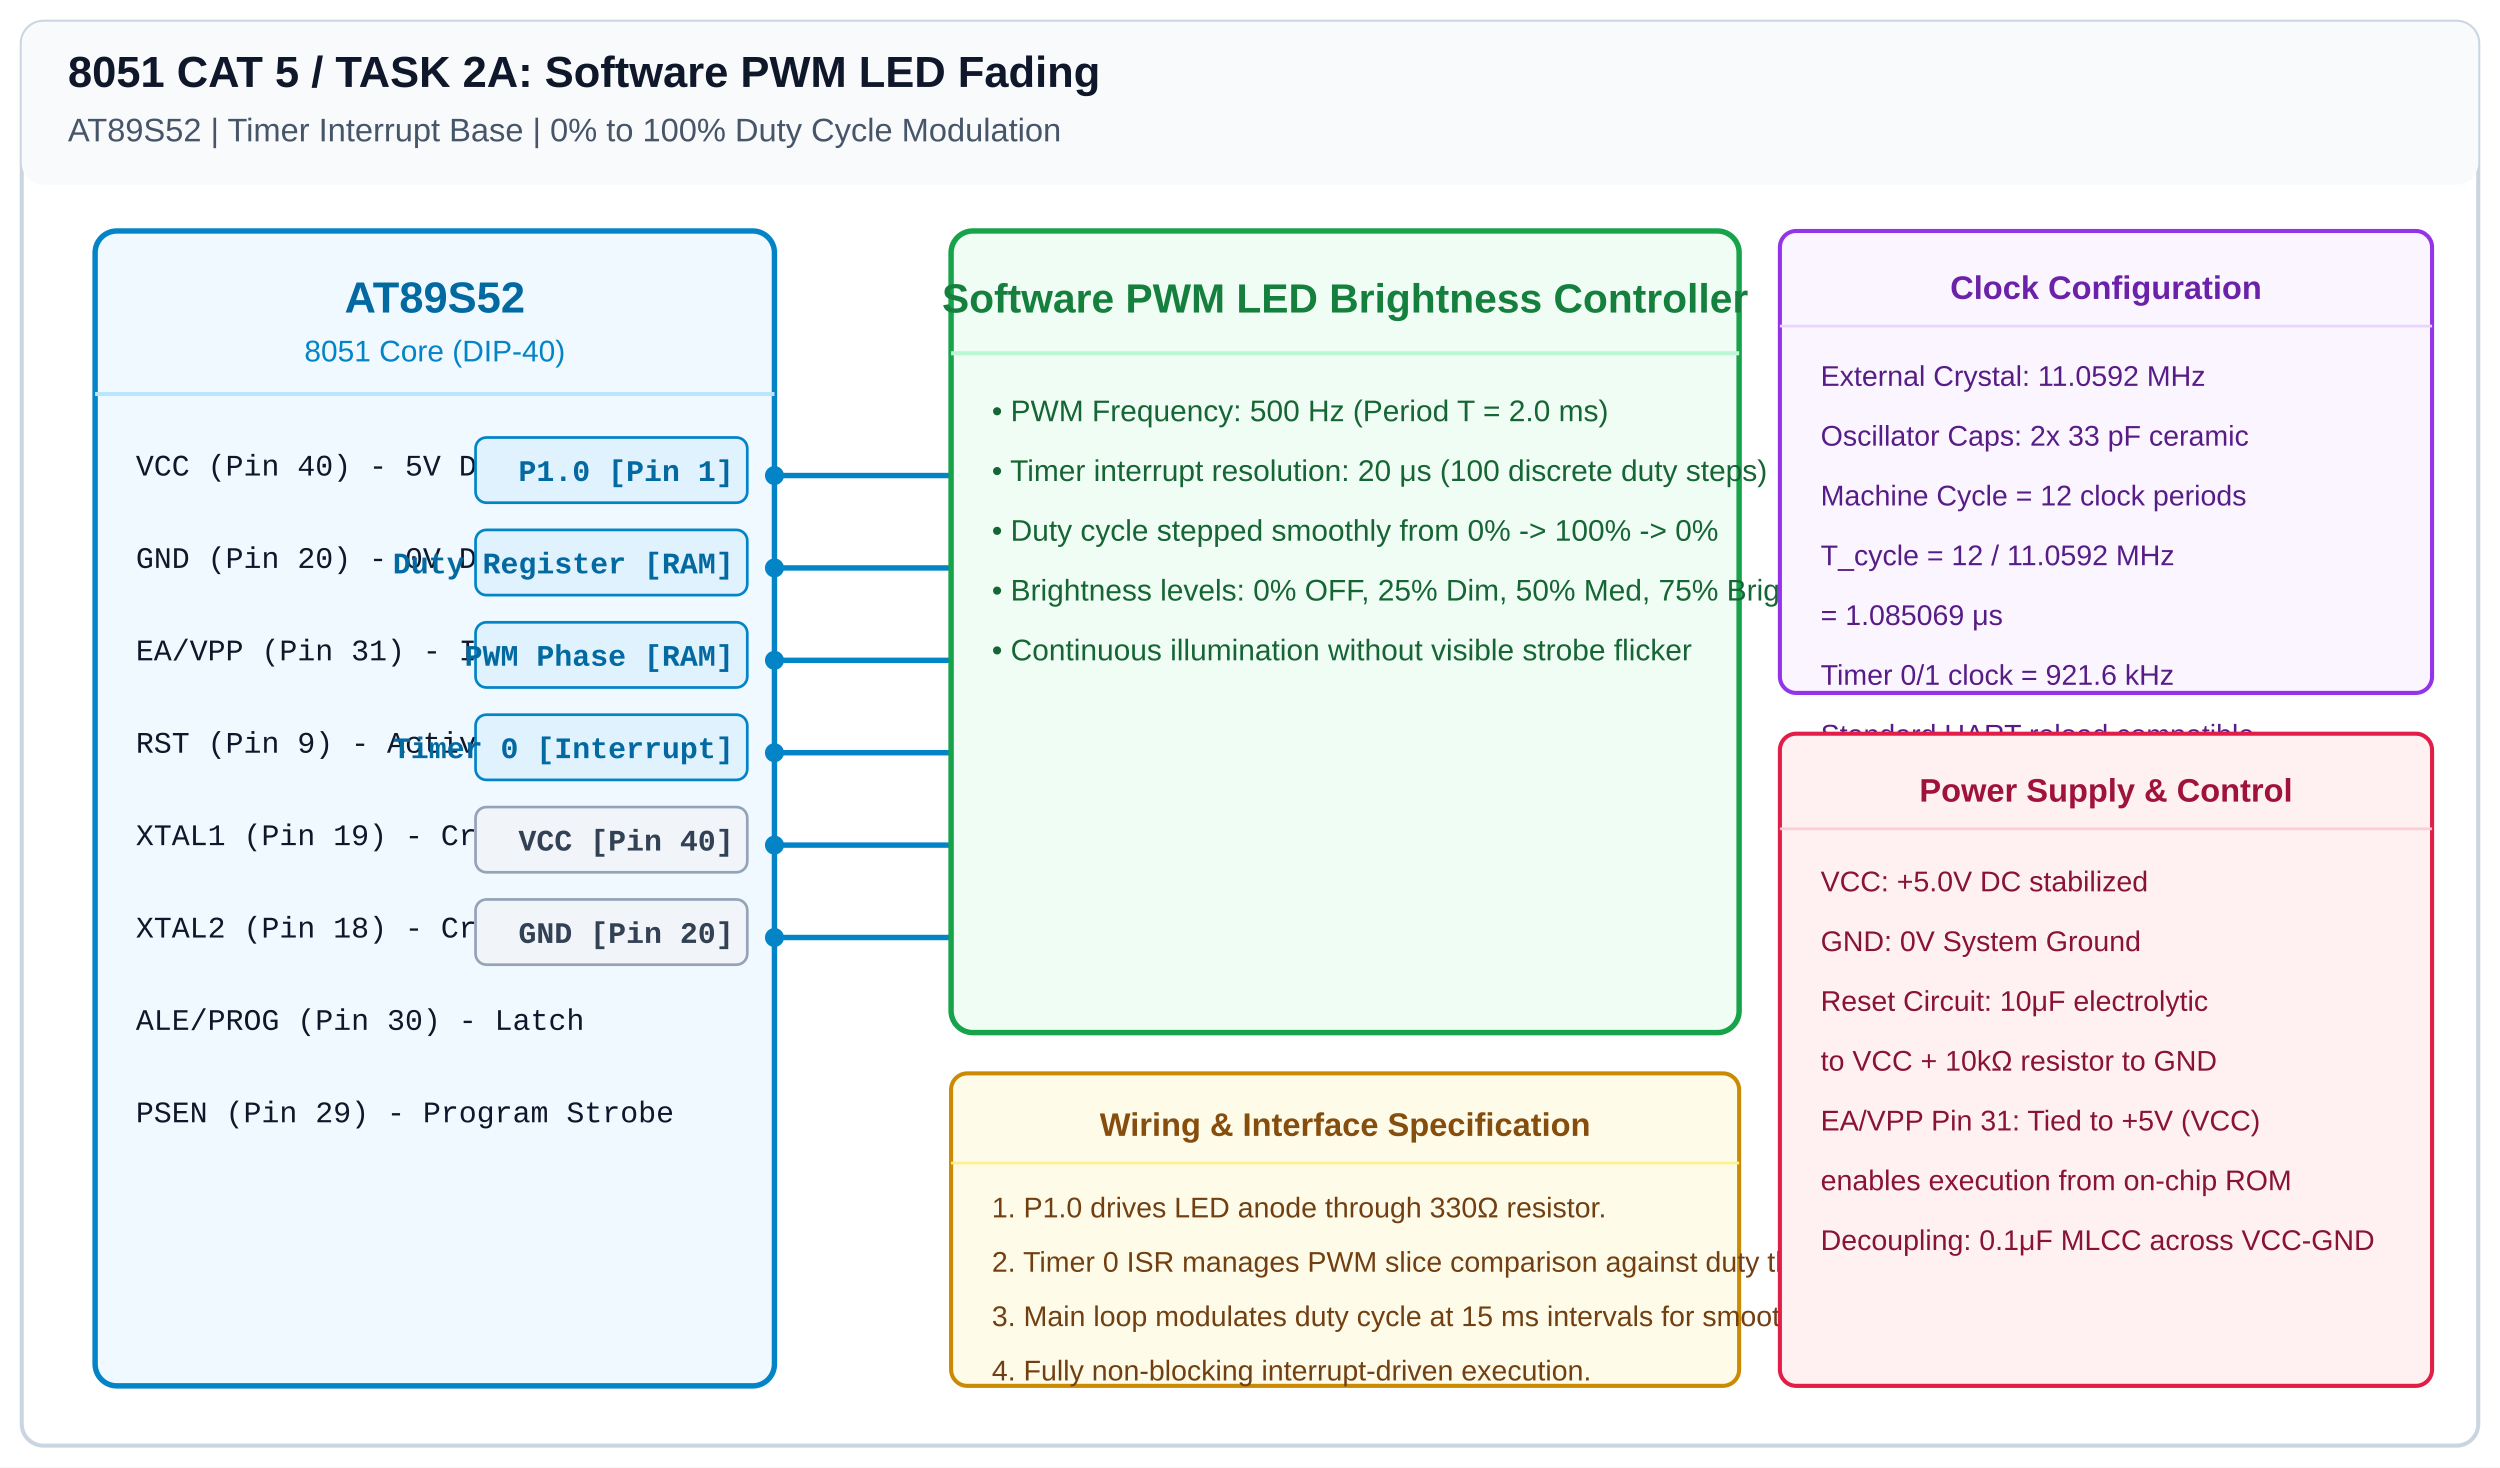
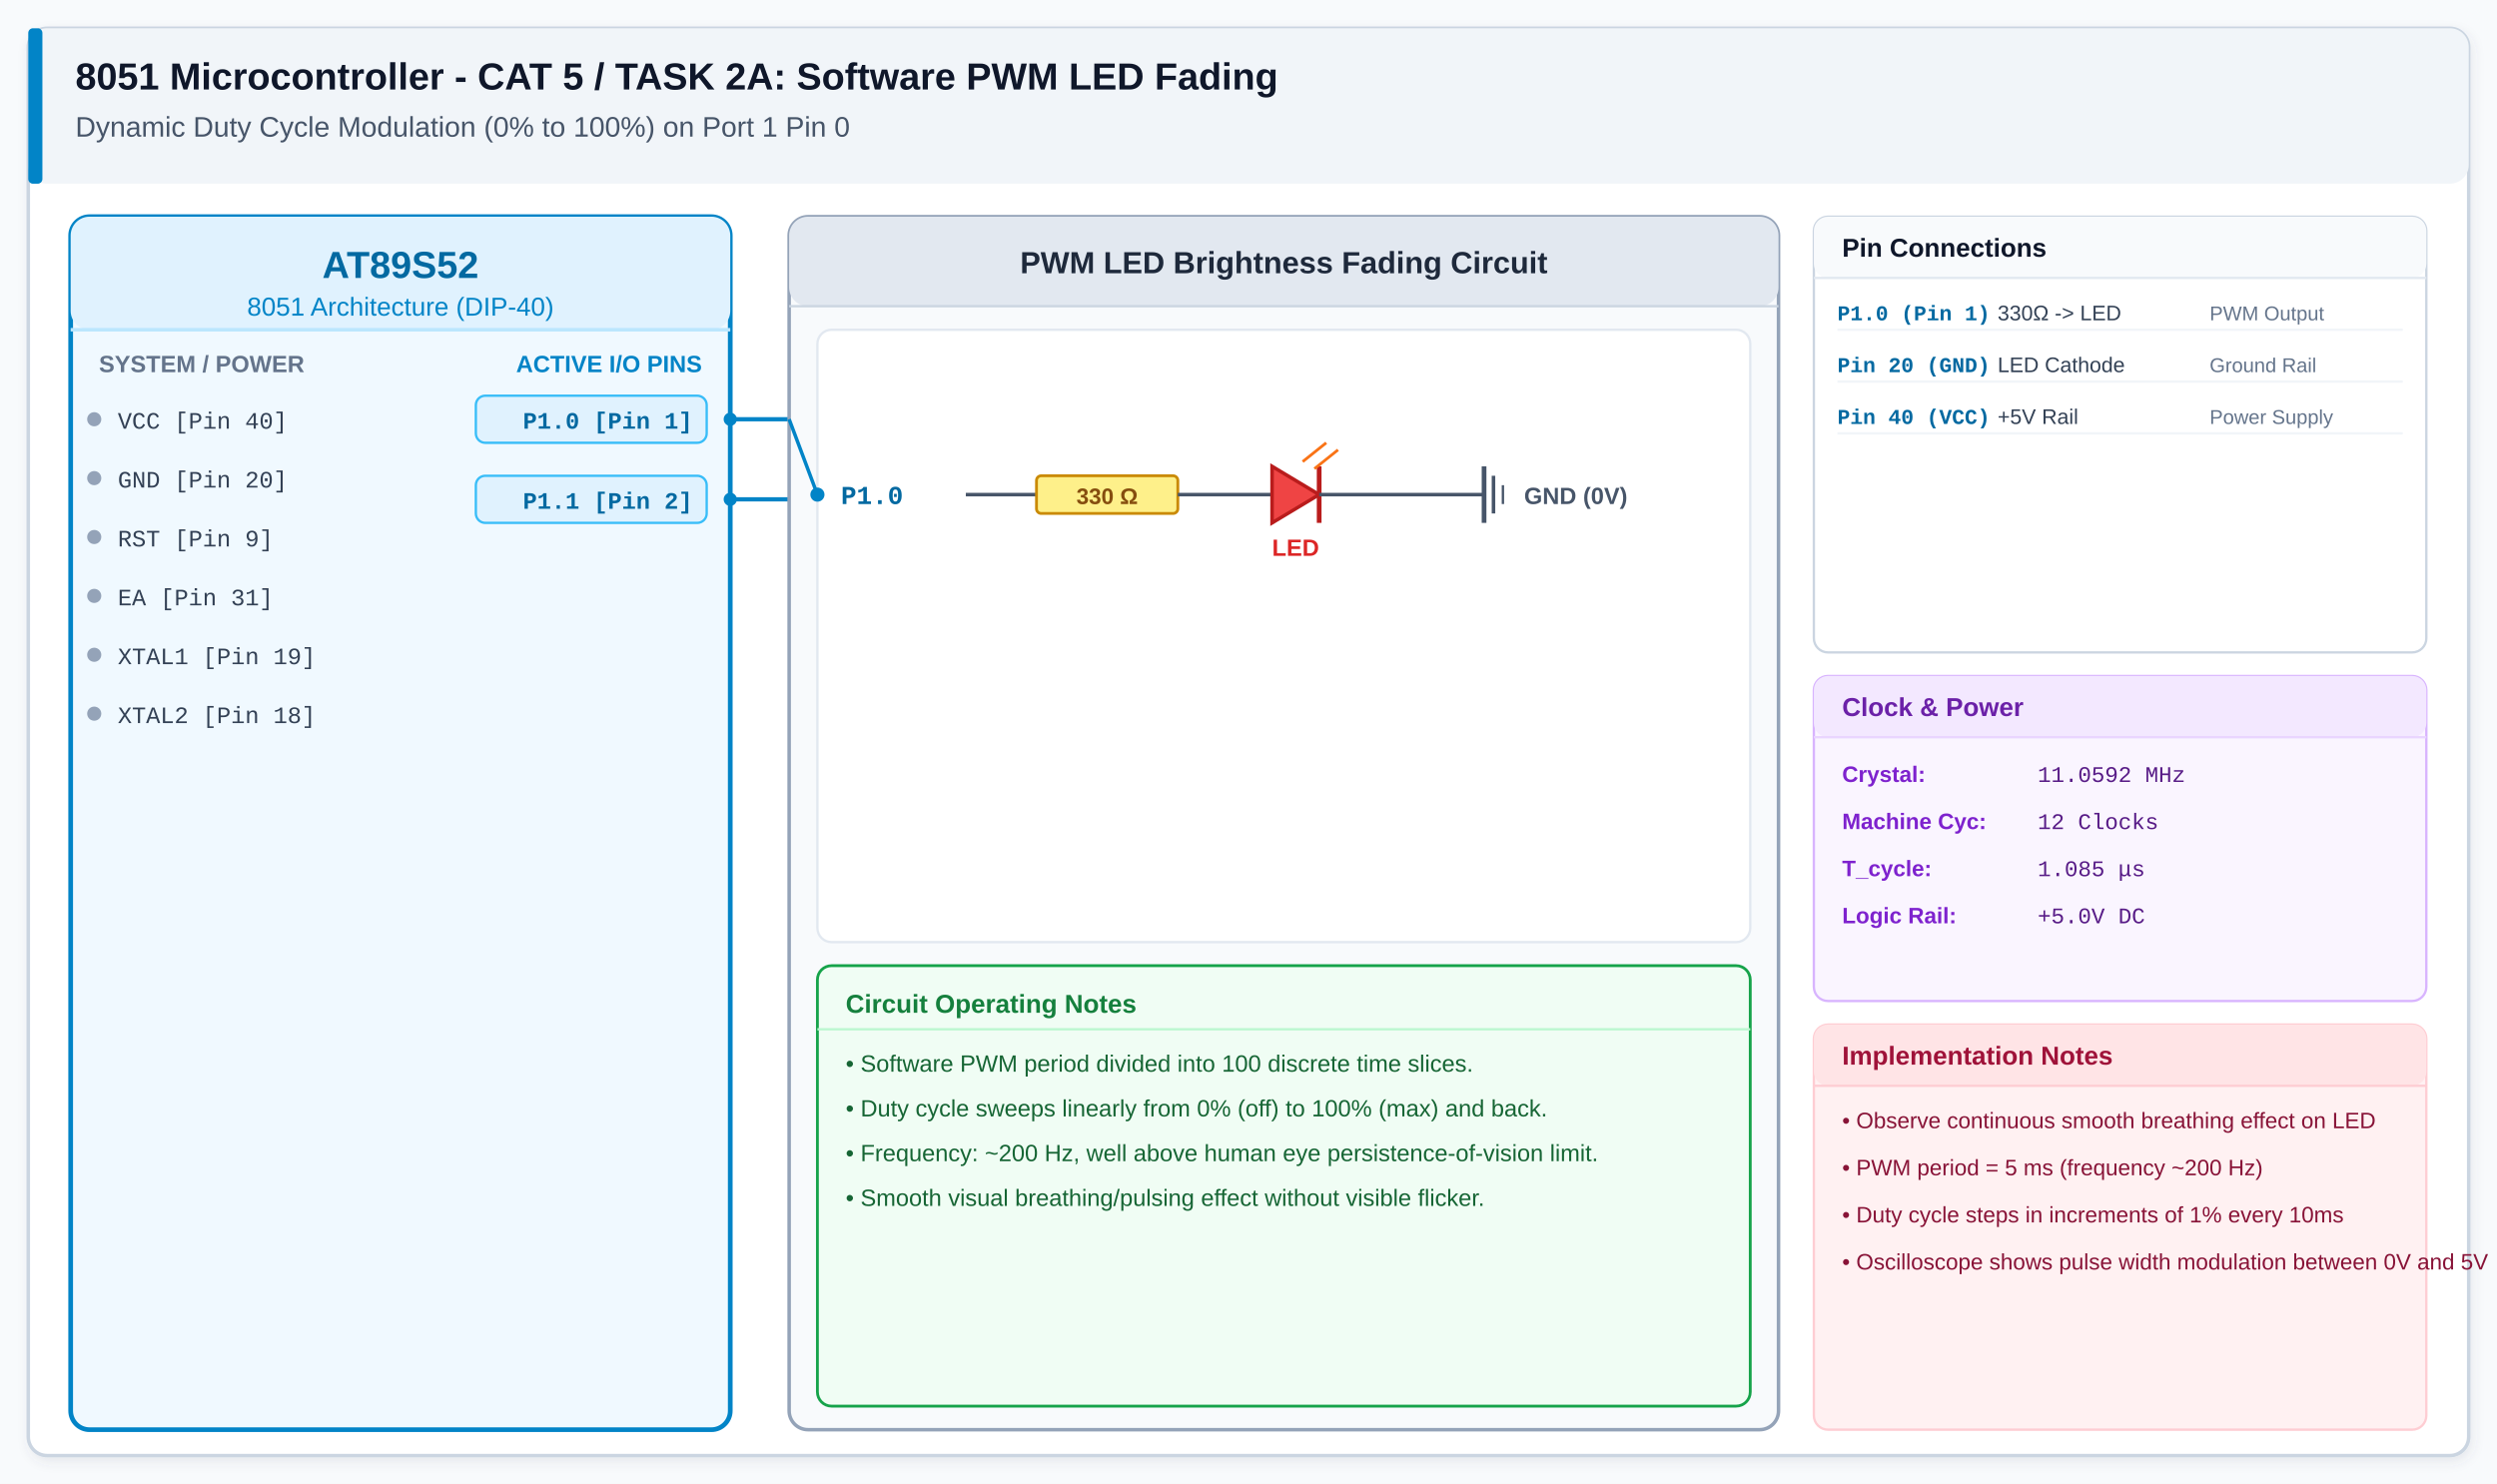
- <svg xmlns="http://www.w3.org/2000/svg" viewBox="0 0 920 540" width="920" height="540">
-   <rect x="0" y="0" width="920" height="540" fill="#ffffff" />
-   <rect x="8" y="8" width="904" height="524" fill="none" stroke="#cbd5e1" stroke-width="1.5" rx="8" />
-   <rect x="8" y="8" width="904" height="60" fill="#f8fafc" rx="8" />
-   <text x="25" y="32" font-family="Arial, sans-serif" font-size="16" font-weight="bold" fill="#0f172a">8051 CAT 5 / TASK 2A: Software PWM LED Fading</text>
-   <text x="25" y="52" font-family="Arial, sans-serif" font-size="12" fill="#475569">AT89S52 | Timer Interrupt Base | 0% to 100% Duty Cycle Modulation</text>
-   <rect x="35" y="85" width="250" height="425" fill="#f0f9ff" stroke="#0284c7" stroke-width="2" rx="8" />
-   <text x="160" y="115" text-anchor="middle" font-family="Arial, sans-serif" font-size="16" font-weight="bold" fill="#0369a1">AT89S52</text>
-   <text x="160" y="133" text-anchor="middle" font-family="Arial, sans-serif" font-size="11" fill="#0284c7">8051 Core (DIP-40)</text>
-   <line x1="35" y1="145" x2="285" y2="145" stroke="#bae6fd" stroke-width="1.5" />
-   <text x="50" y="175" font-family="Courier New, monospace" font-size="11" fill="#0f172a">VCC (Pin 40) - 5V DC</text>
-   <text x="50" y="209" font-family="Courier New, monospace" font-size="11" fill="#0f172a">GND (Pin 20) - 0V DC</text>
-   <text x="50" y="243" font-family="Courier New, monospace" font-size="11" fill="#0f172a">EA/VPP (Pin 31) - Internal ROM</text>
-   <text x="50" y="277" font-family="Courier New, monospace" font-size="11" fill="#0f172a">RST (Pin 9) - Active-High Reset</text>
-   <text x="50" y="311" font-family="Courier New, monospace" font-size="11" fill="#0f172a">XTAL1 (Pin 19) - Crystal In</text>
-   <text x="50" y="345" font-family="Courier New, monospace" font-size="11" fill="#0f172a">XTAL2 (Pin 18) - Crystal Out</text>
-   <text x="50" y="379" font-family="Courier New, monospace" font-size="11" fill="#0f172a">ALE/PROG (Pin 30) - Latch</text>
-   <text x="50" y="413" font-family="Courier New, monospace" font-size="11" fill="#0f172a">PSEN (Pin 29) - Program Strobe</text>
-   <rect x="175" y="161" width="100" height="24" fill="#e0f2fe" stroke="#0284c7" stroke-width="1" rx="4" />
-   <text x="270" y="177" text-anchor="end" font-family="Courier New, monospace" font-size="11" font-weight="bold" fill="#0369a1">P1.0 [Pin 1]</text>
-   <line x1="285" y1="175" x2="350" y2="175" stroke="#0284c7" stroke-width="2" />
-   <circle cx="285" cy="175" r="3.5" fill="#0284c7" />
-   <rect x="175" y="195" width="100" height="24" fill="#e0f2fe" stroke="#0284c7" stroke-width="1" rx="4" />
-   <text x="270" y="211" text-anchor="end" font-family="Courier New, monospace" font-size="11" font-weight="bold" fill="#0369a1">Duty Register [RAM]</text>
-   <line x1="285" y1="209" x2="350" y2="209" stroke="#0284c7" stroke-width="2" />
-   <circle cx="285" cy="209" r="3.5" fill="#0284c7" />
-   <rect x="175" y="229" width="100" height="24" fill="#e0f2fe" stroke="#0284c7" stroke-width="1" rx="4" />
-   <text x="270" y="245" text-anchor="end" font-family="Courier New, monospace" font-size="11" font-weight="bold" fill="#0369a1">PWM Phase [RAM]</text>
-   <line x1="285" y1="243" x2="350" y2="243" stroke="#0284c7" stroke-width="2" />
-   <circle cx="285" cy="243" r="3.5" fill="#0284c7" />
-   <rect x="175" y="263" width="100" height="24" fill="#e0f2fe" stroke="#0284c7" stroke-width="1" rx="4" />
-   <text x="270" y="279" text-anchor="end" font-family="Courier New, monospace" font-size="11" font-weight="bold" fill="#0369a1">Timer 0 [Interrupt]</text>
-   <line x1="285" y1="277" x2="350" y2="277" stroke="#0284c7" stroke-width="2" />
-   <circle cx="285" cy="277" r="3.5" fill="#0284c7" />
-   <rect x="175" y="297" width="100" height="24" fill="#f1f5f9" stroke="#94a3b8" stroke-width="1" rx="4" />
-   <text x="270" y="313" text-anchor="end" font-family="Courier New, monospace" font-size="11" font-weight="bold" fill="#334155">VCC [Pin 40]</text>
-   <line x1="285" y1="311" x2="350" y2="311" stroke="#0284c7" stroke-width="2" />
-   <circle cx="285" cy="311" r="3.5" fill="#0284c7" />
-   <rect x="175" y="331" width="100" height="24" fill="#f1f5f9" stroke="#94a3b8" stroke-width="1" rx="4" />
-   <text x="270" y="347" text-anchor="end" font-family="Courier New, monospace" font-size="11" font-weight="bold" fill="#334155">GND [Pin 20]</text>
-   <line x1="285" y1="345" x2="350" y2="345" stroke="#0284c7" stroke-width="2" />
-   <circle cx="285" cy="345" r="3.5" fill="#0284c7" />
-   <rect x="350" y="85" width="290" height="295" fill="#f0fdf4" stroke="#16a34a" stroke-width="2" rx="8" />
-   <text x="495" y="115" text-anchor="middle" font-family="Arial, sans-serif" font-size="15" font-weight="bold" fill="#15803d">Software PWM LED Brightness Controller</text>
-   <line x1="350" y1="130" x2="640" y2="130" stroke="#bbf7d0" stroke-width="1.5" />
-   <text x="365" y="155" font-family="Arial, sans-serif" font-size="11" fill="#166534">• PWM Frequency: 500 Hz (Period T = 2.0 ms)</text>
-   <text x="365" y="177" font-family="Arial, sans-serif" font-size="11" fill="#166534">• Timer interrupt resolution: 20 μs (100 discrete duty steps)</text>
-   <text x="365" y="199" font-family="Arial, sans-serif" font-size="11" fill="#166534">• Duty cycle stepped smoothly from 0% -&gt; 100% -&gt; 0%</text>
-   <text x="365" y="221" font-family="Arial, sans-serif" font-size="11" fill="#166534">• Brightness levels: 0% OFF, 25% Dim, 50% Med, 75% Bright, 100% Full</text>
-   <text x="365" y="243" font-family="Arial, sans-serif" font-size="11" fill="#166534">• Continuous illumination without visible strobe flicker</text>
-   <rect x="350" y="395" width="290" height="115" fill="#fefce8" stroke="#ca8a04" stroke-width="1.5" rx="6" />
-   <text x="495" y="418" text-anchor="middle" font-family="Arial, sans-serif" font-size="12" font-weight="bold" fill="#854d0e">Wiring &amp; Interface Specification</text>
-   <line x1="350" y1="428" x2="640" y2="428" stroke="#fef08a" stroke-width="1" />
-   <text x="365" y="448" font-family="Arial, sans-serif" font-size="10.5" fill="#713f12">1. P1.0 drives LED anode through 330Ω resistor.</text>
-   <text x="365" y="468" font-family="Arial, sans-serif" font-size="10.5" fill="#713f12">2. Timer 0 ISR manages PWM slice comparison against duty threshold.</text>
-   <text x="365" y="488" font-family="Arial, sans-serif" font-size="10.5" fill="#713f12">3. Main loop modulates duty cycle at 15 ms intervals for smooth fading.</text>
-   <text x="365" y="508" font-family="Arial, sans-serif" font-size="10.5" fill="#713f12">4. Fully non-blocking interrupt-driven execution.</text>
-   <rect x="655" y="85" width="240" height="170" fill="#faf5ff" stroke="#9333ea" stroke-width="1.5" rx="6" />
-   <text x="775" y="110" text-anchor="middle" font-family="Arial, sans-serif" font-size="12" font-weight="bold" fill="#6b21a8">Clock Configuration</text>
-   <line x1="655" y1="120" x2="895" y2="120" stroke="#e9d5ff" stroke-width="1" />
-   <text x="670" y="142" font-family="Arial, sans-serif" font-size="10.5" fill="#581c87">External Crystal: 11.0592 MHz</text>
-   <text x="670" y="164" font-family="Arial, sans-serif" font-size="10.5" fill="#581c87">Oscillator Caps: 2x 33 pF ceramic</text>
-   <text x="670" y="186" font-family="Arial, sans-serif" font-size="10.5" fill="#581c87">Machine Cycle = 12 clock periods</text>
-   <text x="670" y="208" font-family="Arial, sans-serif" font-size="10.5" fill="#581c87">T_cycle = 12 / 11.0592 MHz</text>
-   <text x="670" y="230" font-family="Arial, sans-serif" font-size="10.5" fill="#581c87">        = 1.085069 μs</text>
-   <text x="670" y="252" font-family="Arial, sans-serif" font-size="10.5" fill="#581c87">Timer 0/1 clock = 921.6 kHz</text>
-   <text x="670" y="274" font-family="Arial, sans-serif" font-size="10.5" fill="#581c87">Standard UART reload compatible</text>
-   <rect x="655" y="270" width="240" height="240" fill="#fff1f2" stroke="#e11d48" stroke-width="1.5" rx="6" />
-   <text x="775" y="295" text-anchor="middle" font-family="Arial, sans-serif" font-size="12" font-weight="bold" fill="#9f1239">Power Supply &amp; Control</text>
-   <line x1="655" y1="305" x2="895" y2="305" stroke="#fecdd3" stroke-width="1" />
-   <text x="670" y="328" font-family="Arial, sans-serif" font-size="10.5" fill="#881337">VCC: +5.0V DC stabilized</text>
-   <text x="670" y="350" font-family="Arial, sans-serif" font-size="10.5" fill="#881337">GND: 0V System Ground</text>
-   <text x="670" y="372" font-family="Arial, sans-serif" font-size="10.5" fill="#881337">Reset Circuit: 10μF electrolytic</text>
-   <text x="670" y="394" font-family="Arial, sans-serif" font-size="10.5" fill="#881337">  to VCC + 10kΩ resistor to GND</text>
-   <text x="670" y="416" font-family="Arial, sans-serif" font-size="10.5" fill="#881337">EA/VPP Pin 31: Tied to +5V (VCC)</text>
-   <text x="670" y="438" font-family="Arial, sans-serif" font-size="10.5" fill="#881337">  enables execution from on-chip ROM</text>
-   <text x="670" y="460" font-family="Arial, sans-serif" font-size="10.5" fill="#881337">Decoupling: 0.1μF MLCC across VCC-GND</text>
+ <svg xmlns="http://www.w3.org/2000/svg" viewBox="0 0 1060 630" width="1060" height="630">
+   <defs>
+     <filter id="card-shadow" x="-3%" y="-3%" width="106%" height="106%">
+       <feDropShadow dx="1" dy="2" stdDeviation="2.5" flood-color="#475569" flood-opacity="0.10" />
+     </filter>
+   </defs>
+   <rect width="1060" height="630" fill="#f8fafc" />
+   <rect x="12" y="12" width="1036" height="606" fill="#ffffff" stroke="#cbd5e1" stroke-width="1.5" rx="8" filter="url(#card-shadow)" />
+   <rect x="12" y="12" width="1036" height="66" fill="#f1f5f9" rx="8" />
+   <rect x="12" y="12" width="6" height="66" fill="#0284c7" rx="2" />
+   <text x="32" y="38" font-family="Arial, sans-serif" font-size="16" font-weight="bold" fill="#0f172a">8051 Microcontroller - CAT 5 / TASK 2A: Software PWM LED Fading</text>
+   <text x="32" y="58" font-family="Arial, sans-serif" font-size="12" fill="#475569">Dynamic Duty Cycle Modulation (0% to 100%) on Port 1 Pin 0</text>
+   <rect x="30" y="92" width="280" height="515" fill="#f0f9ff" stroke="#0284c7" stroke-width="2" rx="8" />
+   <rect x="30" y="92" width="280" height="48" fill="#e0f2fe" rx="8" />
+   <text x="170" y="118" text-anchor="middle" font-family="Arial, sans-serif" font-size="16" font-weight="bold" fill="#0369a1">AT89S52</text>
+   <text x="170" y="134" text-anchor="middle" font-family="Arial, sans-serif" font-size="11" fill="#0284c7">8051 Architecture (DIP-40)</text>
+   <line x1="30" y1="140" x2="310" y2="140" stroke="#bae6fd" stroke-width="1.5" />
+   <text x="42" y="158" font-family="Arial, sans-serif" font-size="10" font-weight="bold" fill="#64748b">SYSTEM / POWER</text>
+   <text x="298" y="158" text-anchor="end" font-family="Arial, sans-serif" font-size="10" font-weight="bold" fill="#0284c7">ACTIVE I/O PINS</text>
+   <circle cx="40" cy="178" r="3" fill="#94a3b8" />
+   <text x="50" y="182" font-family="Courier New, monospace" font-size="10" fill="#334155">VCC [Pin 40]</text>
+   <circle cx="40" cy="203" r="3" fill="#94a3b8" />
+   <text x="50" y="207" font-family="Courier New, monospace" font-size="10" fill="#334155">GND [Pin 20]</text>
+   <circle cx="40" cy="228" r="3" fill="#94a3b8" />
+   <text x="50" y="232" font-family="Courier New, monospace" font-size="10" fill="#334155">RST [Pin 9]</text>
+   <circle cx="40" cy="253" r="3" fill="#94a3b8" />
+   <text x="50" y="257" font-family="Courier New, monospace" font-size="10" fill="#334155">EA [Pin 31]</text>
+   <circle cx="40" cy="278" r="3" fill="#94a3b8" />
+   <text x="50" y="282" font-family="Courier New, monospace" font-size="10" fill="#334155">XTAL1 [Pin 19]</text>
+   <circle cx="40" cy="303" r="3" fill="#94a3b8" />
+   <text x="50" y="307" font-family="Courier New, monospace" font-size="10" fill="#334155">XTAL2 [Pin 18]</text>
+   <rect x="202" y="168" width="98" height="20" fill="#e0f2fe" stroke="#38bdf8" stroke-width="1" rx="4" />
+   <text x="294" y="182" text-anchor="end" font-family="Courier New, monospace" font-size="10" font-weight="bold" fill="#0369a1">P1.0 [Pin 1]</text>
+   <line x1="310" y1="178" x2="335" y2="178" stroke="#0284c7" stroke-width="1.8" />
+   <circle cx="310" cy="178" r="2.8" fill="#0284c7" />
+   <rect x="202" y="202" width="98" height="20" fill="#e0f2fe" stroke="#38bdf8" stroke-width="1" rx="4" />
+   <text x="294" y="216" text-anchor="end" font-family="Courier New, monospace" font-size="10" font-weight="bold" fill="#0369a1">P1.1 [Pin 2]</text>
+   <line x1="310" y1="212" x2="335" y2="212" stroke="#0284c7" stroke-width="1.8" />
+   <circle cx="310" cy="212" r="2.8" fill="#0284c7" />
+   <rect x="335" y="92" width="420" height="515" fill="#f8fafc" stroke="#94a3b8" stroke-width="1.5" rx="8" />
+   <rect x="335" y="92" width="420" height="38" fill="#e2e8f0" rx="8" />
+   <text x="545" y="116" text-anchor="middle" font-family="Arial, sans-serif" font-size="13" font-weight="bold" fill="#1e293b">PWM LED Brightness Fading Circuit</text>
+   <line x1="335" y1="130" x2="755" y2="130" stroke="#cbd5e1" stroke-width="1" />
+   <rect x="347" y="140" width="396" height="260" fill="#ffffff" stroke="#e2e8f0" stroke-width="1" rx="6" />
+   <path d="M 335 178 L 347 210" fill="none" stroke="#0284c7" stroke-width="1.5" />
+   <circle cx="347" cy="210" r="3" fill="#0284c7" />
+   <text x="357" y="214" font-family="Courier New, monospace" font-size="11" font-weight="bold" fill="#0369a1">P1.0</text>
+   <line x1="410" y1="210" x2="440" y2="210" stroke="#475569" stroke-width="1.5" />
+   <rect x="440" y="202" width="60" height="16" fill="#fef08a" stroke="#ca8a04" stroke-width="1.2" rx="2" />
+   <text x="470" y="214" text-anchor="middle" font-family="Arial, sans-serif" font-size="9.5" font-weight="bold" fill="#854d0e">330 Ω</text>
+   <line x1="500" y1="210" x2="540" y2="210" stroke="#475569" stroke-width="1.5" />
+   <polygon points="540,198 540,222 560,210" fill="#ef4444" stroke="#b91c1c" stroke-width="1.5" />
+   <line x1="560" y1="198" x2="560" y2="222" stroke="#b91c1c" stroke-width="2" />
+   <line x1="553" y1="196" x2="563" y2="188" stroke="#f97316" stroke-width="1.2" />
+   <line x1="558" y1="199" x2="568" y2="191" stroke="#f97316" stroke-width="1.2" />
+   <text x="550" y="236" text-anchor="middle" font-family="Arial, sans-serif" font-size="10" font-weight="bold" fill="#dc2626">LED</text>
+   <line x1="560" y1="210" x2="630" y2="210" stroke="#475569" stroke-width="1.5" />
+   <line x1="630" y1="198" x2="630" y2="222" stroke="#475569" stroke-width="2" />
+   <line x1="634" y1="202" x2="634" y2="218" stroke="#475569" stroke-width="1.5" />
+   <line x1="638" y1="206" x2="638" y2="214" stroke="#475569" stroke-width="1" />
+   <text x="647" y="214" font-family="Arial, sans-serif" font-size="10" font-weight="bold" fill="#475569">GND (0V)</text>
+   <rect x="347" y="410" width="396" height="187" fill="#f0fdf4" stroke="#16a34a" stroke-width="1.2" rx="6" />
+   <text x="359" y="430" font-family="Arial, sans-serif" font-size="11" font-weight="bold" fill="#15803d">Circuit Operating Notes</text>
+   <line x1="347" y1="437" x2="743" y2="437" stroke="#bbf7d0" stroke-width="1" />
+   <text x="359" y="455" font-family="Arial, sans-serif" font-size="10" fill="#166534">• Software PWM period divided into 100 discrete time slices.</text>
+   <text x="359" y="474" font-family="Arial, sans-serif" font-size="10" fill="#166534">• Duty cycle sweeps linearly from 0% (off) to 100% (max) and back.</text>
+   <text x="359" y="493" font-family="Arial, sans-serif" font-size="10" fill="#166534">• Frequency: ~200 Hz, well above human eye persistence-of-vision limit.</text>
+   <text x="359" y="512" font-family="Arial, sans-serif" font-size="10" fill="#166534">• Smooth visual breathing/pulsing effect without visible flicker.</text>
+   <rect x="770" y="92" width="260" height="185" fill="#ffffff" stroke="#cbd5e1" stroke-width="1" rx="6" />
+   <rect x="770" y="92" width="260" height="26" fill="#f8fafc" rx="6" />
+   <text x="782" y="109" font-family="Arial, sans-serif" font-size="11" font-weight="bold" fill="#0f172a">Pin Connections</text>
+   <line x1="770" y1="118" x2="1030" y2="118" stroke="#e2e8f0" stroke-width="1" />
+   <text x="780" y="136" font-family="Courier New, monospace" font-size="9" font-weight="bold" fill="#0369a1">P1.0 (Pin 1)</text>
+   <text x="848" y="136" font-family="Arial, sans-serif" font-size="9" fill="#334155">330Ω -&gt; LED</text>
+   <text x="938" y="136" font-family="Arial, sans-serif" font-size="8.5" fill="#64748b">PWM Output</text>
+   <line x1="780" y1="140" x2="1020" y2="140" stroke="#f1f5f9" stroke-width="1" />
+   <text x="780" y="158" font-family="Courier New, monospace" font-size="9" font-weight="bold" fill="#0369a1">Pin 20 (GND)</text>
+   <text x="848" y="158" font-family="Arial, sans-serif" font-size="9" fill="#334155">LED Cathode</text>
+   <text x="938" y="158" font-family="Arial, sans-serif" font-size="8.5" fill="#64748b">Ground Rail</text>
+   <line x1="780" y1="162" x2="1020" y2="162" stroke="#f1f5f9" stroke-width="1" />
+   <text x="780" y="180" font-family="Courier New, monospace" font-size="9" font-weight="bold" fill="#0369a1">Pin 40 (VCC)</text>
+   <text x="848" y="180" font-family="Arial, sans-serif" font-size="9" fill="#334155">+5V Rail</text>
+   <text x="938" y="180" font-family="Arial, sans-serif" font-size="8.5" fill="#64748b">Power Supply</text>
+   <line x1="780" y1="184" x2="1020" y2="184" stroke="#f1f5f9" stroke-width="1" />
+   <rect x="770" y="287" width="260" height="138" fill="#faf5ff" stroke="#d8b4fe" stroke-width="1" rx="6" />
+   <rect x="770" y="287" width="260" height="26" fill="#f3e8ff" rx="6" />
+   <text x="782" y="304" font-family="Arial, sans-serif" font-size="11" font-weight="bold" fill="#6b21a8">Clock &amp; Power</text>
+   <line x1="770" y1="313" x2="1030" y2="313" stroke="#e9d5ff" stroke-width="1" />
+   <text x="782" y="332" font-family="Arial, sans-serif" font-size="9.5" font-weight="bold" fill="#7e22ce">Crystal:</text>
+   <text x="865" y="332" font-family="Courier New, monospace" font-size="9.5" fill="#581c87">11.0592 MHz</text>
+   <text x="782" y="352" font-family="Arial, sans-serif" font-size="9.5" font-weight="bold" fill="#7e22ce">Machine Cyc:</text>
+   <text x="865" y="352" font-family="Courier New, monospace" font-size="9.5" fill="#581c87">12 Clocks</text>
+   <text x="782" y="372" font-family="Arial, sans-serif" font-size="9.5" font-weight="bold" fill="#7e22ce">T_cycle:</text>
+   <text x="865" y="372" font-family="Courier New, monospace" font-size="9.5" fill="#581c87">1.085 μs</text>
+   <text x="782" y="392" font-family="Arial, sans-serif" font-size="9.5" font-weight="bold" fill="#7e22ce">Logic Rail:</text>
+   <text x="865" y="392" font-family="Courier New, monospace" font-size="9.5" fill="#581c87">+5.0V DC</text>
+   <rect x="770" y="435" width="260" height="172" fill="#fff1f2" stroke="#fecdd3" stroke-width="1" rx="6" />
+   <rect x="770" y="435" width="260" height="26" fill="#ffe4e6" rx="6" />
+   <text x="782" y="452" font-family="Arial, sans-serif" font-size="11" font-weight="bold" fill="#9f1239">Implementation Notes</text>
+   <line x1="770" y1="461" x2="1030" y2="461" stroke="#fecdd3" stroke-width="1" />
+   <text x="782" y="479" font-family="Arial, sans-serif" font-size="9.5" fill="#881337">• Observe continuous smooth breathing effect on LED</text>
+   <text x="782" y="499" font-family="Arial, sans-serif" font-size="9.5" fill="#881337">• PWM period = 5 ms (frequency ~200 Hz)</text>
+   <text x="782" y="519" font-family="Arial, sans-serif" font-size="9.5" fill="#881337">• Duty cycle steps in increments of 1% every 10ms</text>
+   <text x="782" y="539" font-family="Arial, sans-serif" font-size="9.5" fill="#881337">• Oscilloscope shows pulse width modulation between 0V and 5V</text>
</svg>
